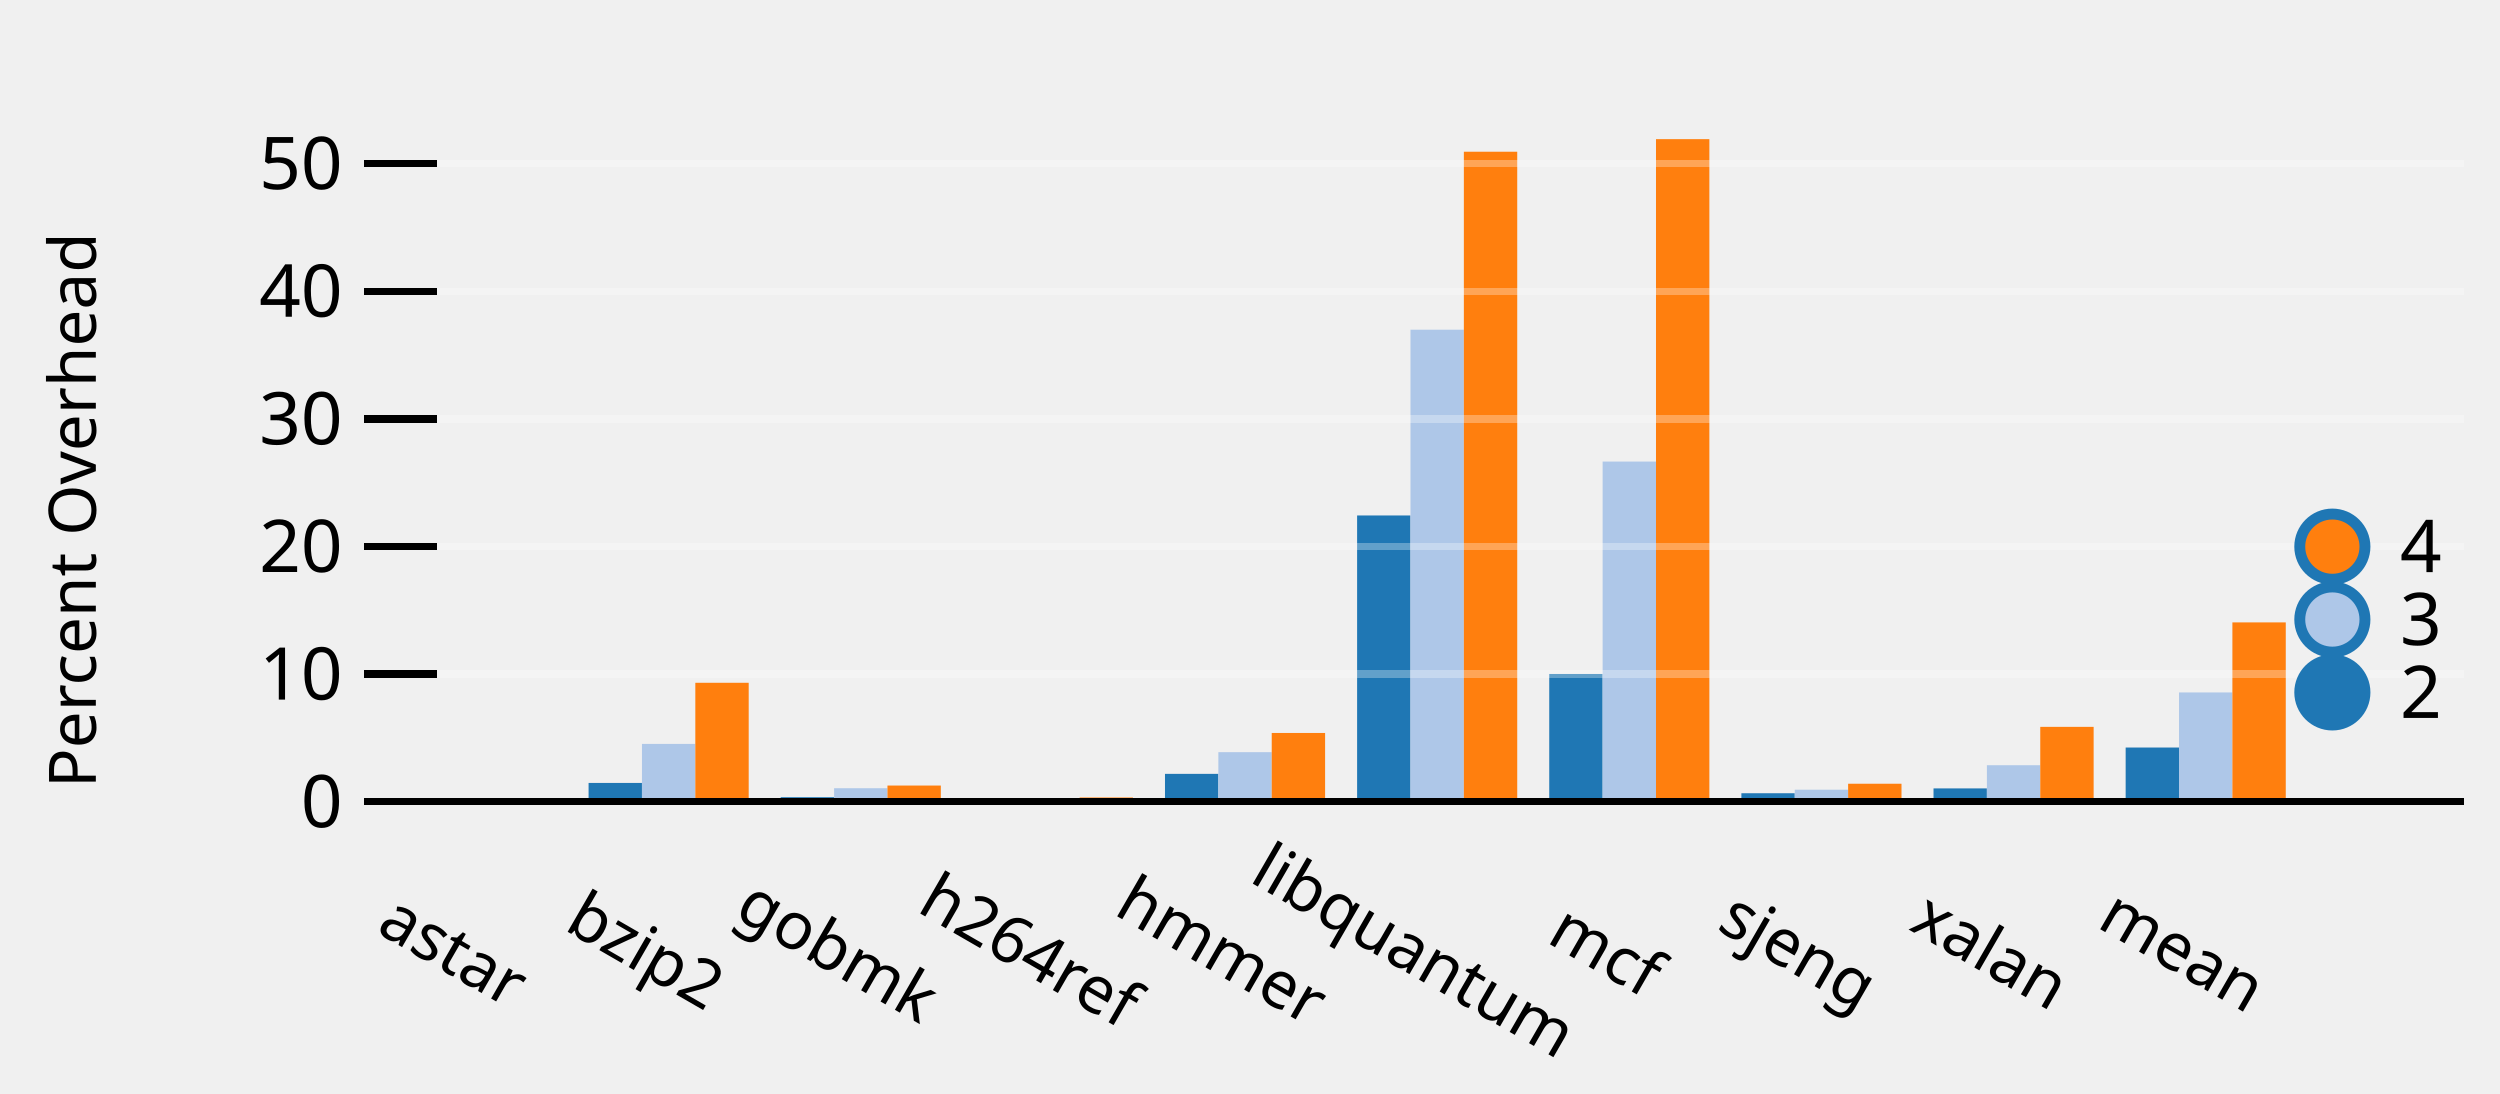
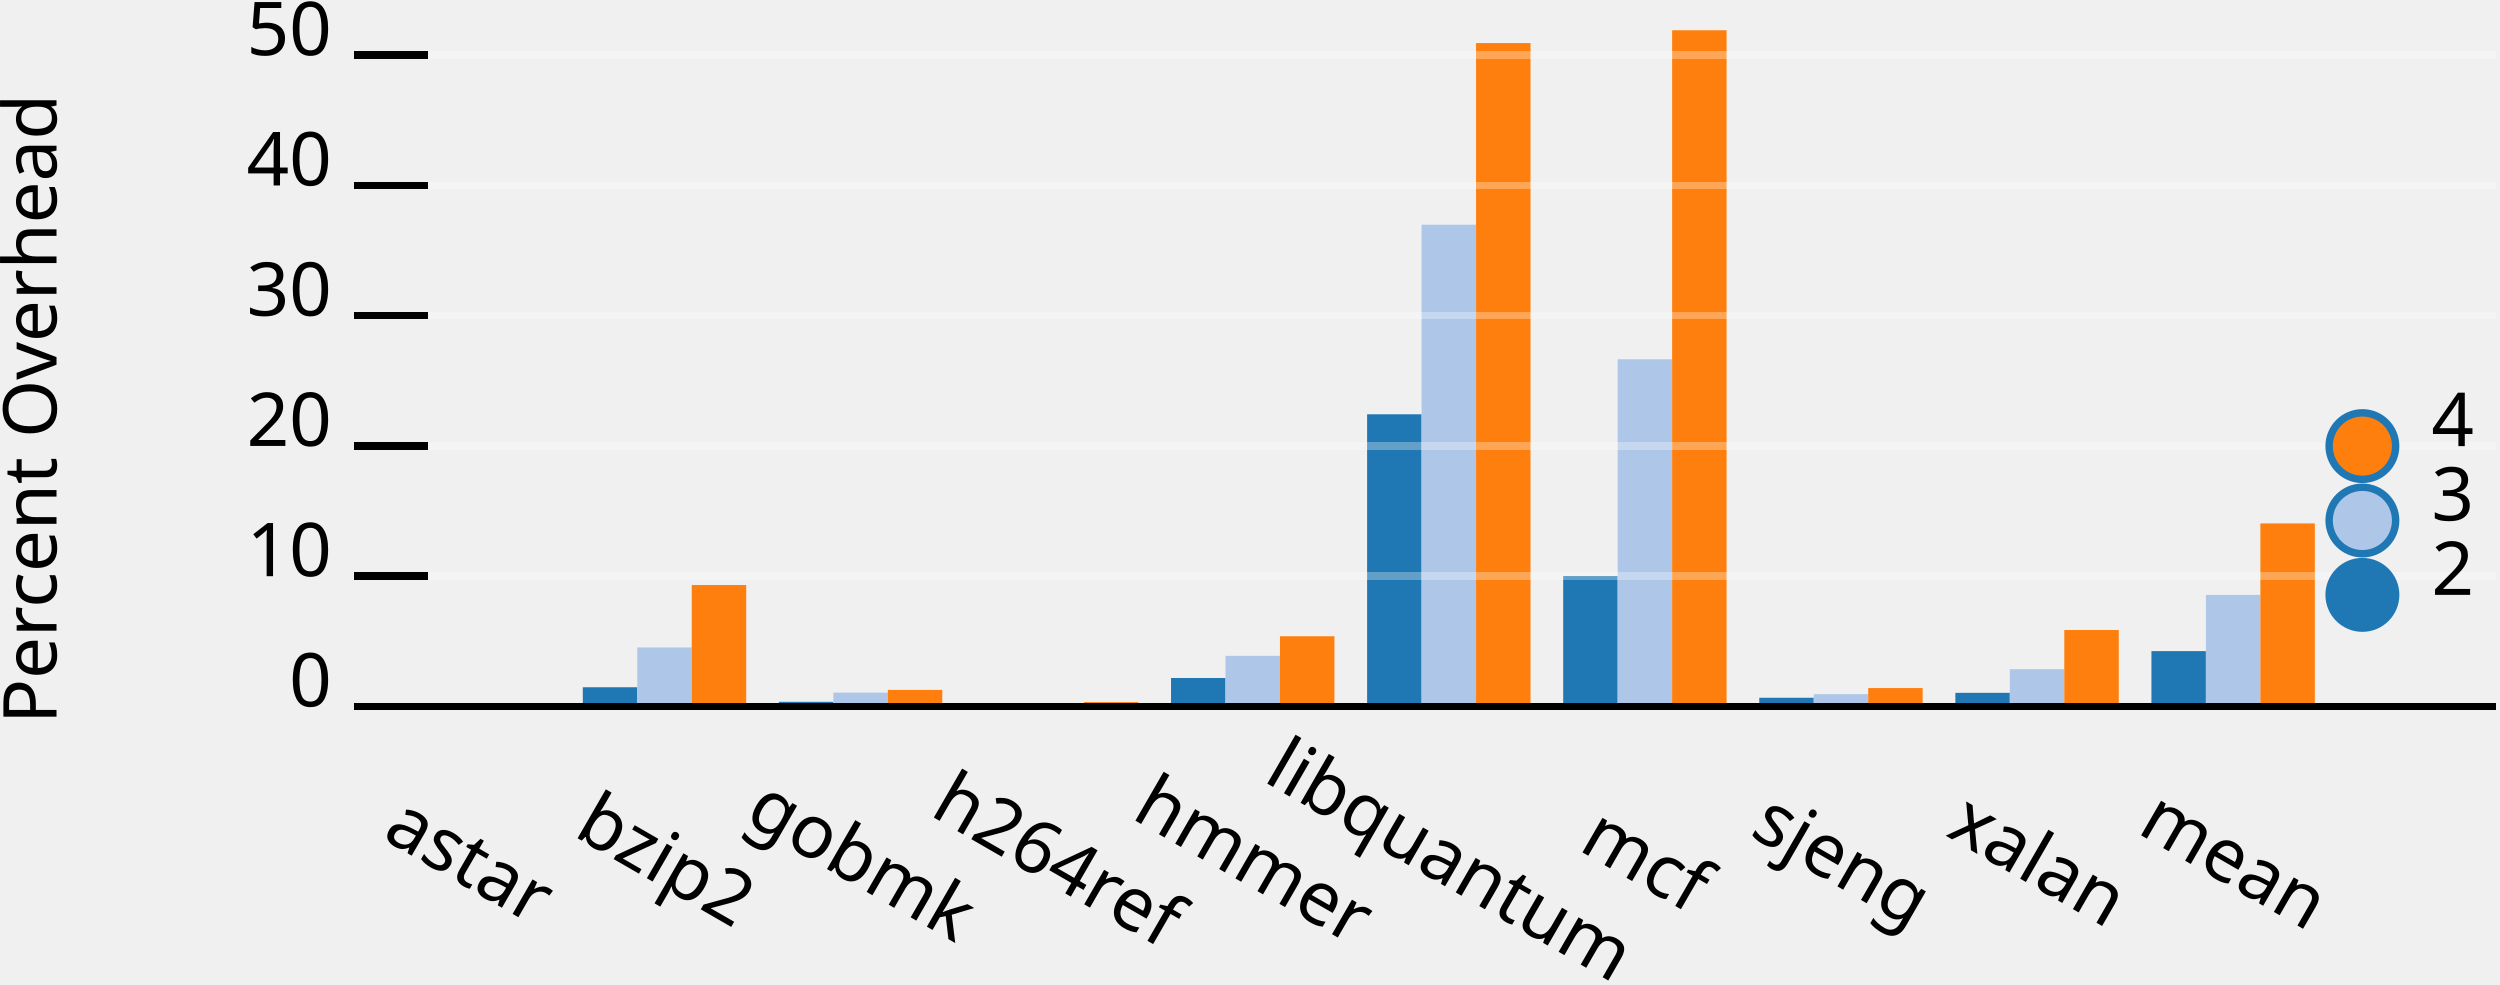
- <svg xmlns="http://www.w3.org/2000/svg" font-size="10px" font-family="sans-serif" fill="none" stroke="none" stroke-width="1.5" width="343" height="150">
-   <g transform="translate(50,10)">
-     <g transform="translate(4.393443,0)">
-       <rect y="99.97" width="7.322" height="0.03" fill="rgb(31,119,180)" />
-       <rect x="7.322" y="99.977" width="7.322" height="0.023" fill="rgb(174,199,232)" />
-       <rect x="14.645" y="99.941" width="7.322" height="0.059" fill="rgb(255,127,14)" />
+ <svg xmlns="http://www.w3.org/2000/svg" font-size="10px" width="336.098" height="132.418" id="svg2" version="1.1" style="font-size:10px;fill:none;stroke:none;font-family:sans-serif">
+   <defs id="defs190" />
+   <g transform="translate(47.59766,-5.025511)" id="g4">
+     <g transform="translate(4.393443,0)" id="g6">
+       <rect y="99.97" width="7.322" height="0.03" id="rect8" x="0" style="fill:#1f77b4" />
+       <rect x="7.322" y="99.977" width="7.322" height="0.023" id="rect10" style="fill:#aec7e8" />
+       <rect x="14.645" y="99.941" width="7.322" height="0.059" id="rect12" style="fill:#ff7f0e" />
    </g>
-     <g transform="translate(4.393443,0)">
-       <text pointer-events="none" y="3" dy=".71em" transform="translate(10.98361,115) rotate(30)" fill="rgb(0,0,0)" text-anchor="middle" style="font:9px sans-serif">astar</text>
+     <g transform="translate(4.393443,6)" id="g14">
+       <text pointer-events="none" y="3" dy="2.292067e-35" transform="matrix(0.8660254,0.5,-0.5,0.8660254,10.98361,115)" style="text-anchor:middle;fill:#000000" id="text16">astar</text>
    </g>
-     <g transform="translate(30.7541,0)">
-       <rect y="97.419" width="7.322" height="2.581" fill="rgb(31,119,180)" />
-       <rect x="7.322" y="92.065" width="7.322" height="7.935" fill="rgb(174,199,232)" />
-       <rect x="14.645" y="83.678" width="7.322" height="16.322" fill="rgb(255,127,14)" />
+     <g transform="translate(30.7541,0)" id="g18">
+       <rect y="97.419" width="7.322" height="2.581" id="rect20" x="0" style="fill:#1f77b4" />
+       <rect x="7.322" y="92.065" width="7.322" height="7.935" id="rect22" style="fill:#aec7e8" />
+       <rect x="14.645" y="83.678" width="7.322" height="16.322" id="rect24" style="fill:#ff7f0e" />
    </g>
-     <g transform="translate(30.7541,0)">
-       <text pointer-events="none" y="3" dy=".71em" transform="translate(10.98361,115) rotate(30)" fill="rgb(0,0,0)" text-anchor="middle" style="font:9px sans-serif">bzip2</text>
+     <g transform="translate(30.7541,6)" id="g26">
+       <text pointer-events="none" y="3" dy="1.4012985e-45" transform="matrix(0.8660254,0.5,-0.5,0.8660254,10.98361,115)" style="text-anchor:middle;fill:#000000" id="text28">bzip2</text>
    </g>
-     <g transform="translate(57.11475,0)">
-       <rect y="99.374" width="7.322" height="0.626" fill="rgb(31,119,180)" />
-       <rect x="7.322" y="98.143" width="7.322" height="1.857" fill="rgb(174,199,232)" />
-       <rect x="14.645" y="97.777" width="7.322" height="2.223" fill="rgb(255,127,14)" />
+     <g transform="translate(57.11475,0)" id="g30">
+       <rect y="99.374" width="7.322" height="0.626" id="rect32" x="0" style="fill:#1f77b4" />
+       <rect x="7.322" y="98.143" width="7.322" height="1.857" id="rect34" style="fill:#aec7e8" />
+       <rect x="14.645" y="97.777" width="7.322" height="2.223" id="rect36" style="fill:#ff7f0e" />
    </g>
-     <g transform="translate(57.11475,0)">
-       <text pointer-events="none" y="3" dy=".71em" transform="translate(10.98361,115) rotate(30)" fill="rgb(0,0,0)" text-anchor="middle" style="font:9px sans-serif">gobmk</text>
+     <g transform="translate(57.11475,6)" id="g38">
+       <text pointer-events="none" y="3" dy="1.4012985e-45" transform="matrix(0.8660254,0.5,-0.5,0.8660254,10.98361,115)" style="text-anchor:middle;fill:#000000" id="text40">gobmk</text>
    </g>
-     <g transform="translate(83.47541,0)">
-       <rect y="99.917" width="7.322" height="0.083" fill="rgb(31,119,180)" />
-       <rect x="7.322" y="99.737" width="7.322" height="0.263" fill="rgb(174,199,232)" />
-       <rect x="14.645" y="99.413" width="7.322" height="0.587" fill="rgb(255,127,14)" />
+     <g transform="translate(83.47541,0)" id="g42">
+       <rect y="99.917" width="7.322" height="0.083" id="rect44" x="0" style="fill:#1f77b4" />
+       <rect x="7.322" y="99.737" width="7.322" height="0.263" id="rect46" style="fill:#aec7e8" />
+       <rect x="14.645" y="99.413" width="7.322" height="0.587" id="rect48" style="fill:#ff7f0e" />
    </g>
-     <g transform="translate(83.47541,0)">
-       <text pointer-events="none" y="3" dy=".71em" transform="translate(10.98361,115) rotate(30)" fill="rgb(0,0,0)" text-anchor="middle" style="font:9px sans-serif">h264ref</text>
+     <g transform="translate(83.47541,6)" id="g50">
+       <text pointer-events="none" y="3" dy="1.4012985e-45" transform="matrix(0.8660254,0.5,-0.5,0.8660254,10.98361,115)" style="text-anchor:middle;fill:#000000" id="text52">h264ref</text>
    </g>
-     <g transform="translate(109.8361,0)">
-       <rect y="96.174" width="7.322" height="3.826" fill="rgb(31,119,180)" />
-       <rect x="7.322" y="93.198" width="7.322" height="6.802" fill="rgb(174,199,232)" />
-       <rect x="14.645" y="90.564" width="7.322" height="9.436" fill="rgb(255,127,14)" />
+     <g transform="translate(109.8361,0)" id="g54">
+       <rect y="96.174" width="7.322" height="3.826" id="rect56" x="0" style="fill:#1f77b4" />
+       <rect x="7.322" y="93.198" width="7.322" height="6.802" id="rect58" style="fill:#aec7e8" />
+       <rect x="14.645" y="90.564" width="7.322" height="9.436" id="rect60" style="fill:#ff7f0e" />
    </g>
-     <g transform="translate(109.8361,0)">
-       <text pointer-events="none" y="3" dy=".71em" transform="translate(10.98361,115) rotate(30)" fill="rgb(0,0,0)" text-anchor="middle" style="font:9px sans-serif">hmmer</text>
+     <g transform="translate(109.8361,6)" id="g62">
+       <text pointer-events="none" y="3" dy="1.4012985e-45" transform="matrix(0.8660254,0.5,-0.5,0.8660254,10.98361,115)" style="text-anchor:middle;fill:#000000" id="text64">hmmer</text>
    </g>
-     <g transform="translate(136.1967,0)">
-       <rect y="60.722" width="7.322" height="39.278" fill="rgb(31,119,180)" />
-       <rect x="7.322" y="35.234" width="7.322" height="64.766" fill="rgb(174,199,232)" />
-       <rect x="14.645" y="10.817" width="7.322" height="89.183" fill="rgb(255,127,14)" />
+     <g transform="translate(136.1967,0)" id="g66">
+       <rect y="60.722" width="7.322" height="39.278" id="rect68" x="0" style="fill:#1f77b4" />
+       <rect x="7.322" y="35.234" width="7.322" height="64.766" id="rect70" style="fill:#aec7e8" />
+       <rect x="14.645" y="10.817" width="7.322" height="89.183" id="rect72" style="fill:#ff7f0e" />
    </g>
-     <g transform="translate(136.1967,0)">
-       <text pointer-events="none" y="3" dy=".71em" transform="translate(10.98361,115) rotate(30)" fill="rgb(0,0,0)" text-anchor="middle" style="font:9px sans-serif">libquantum</text>
+     <g transform="translate(136.1967,6)" id="g74">
+       <text pointer-events="none" y="3" dy="0" transform="matrix(0.8660254,0.5,-0.5,0.8660254,10.98361,115)" style="text-anchor:middle;fill:#000000" id="text76">libquantum</text>
    </g>
-     <g transform="translate(162.5574,0)">
-       <rect y="82.469" width="7.322" height="17.531" fill="rgb(31,119,180)" />
-       <rect x="7.322" y="53.326" width="7.322" height="46.674" fill="rgb(174,199,232)" />
-       <rect x="14.645" y="9.091" width="7.322" height="90.909" fill="rgb(255,127,14)" />
+     <g transform="translate(162.5574,0)" id="g78">
+       <rect y="82.469" width="7.322" height="17.531" id="rect80" x="0" style="fill:#1f77b4" />
+       <rect x="7.322" y="53.326" width="7.322" height="46.674" id="rect82" style="fill:#aec7e8" />
+       <rect x="14.645" y="9.091" width="7.322" height="90.909" id="rect84" style="fill:#ff7f0e" />
    </g>
-     <g transform="translate(162.5574,0)">
-       <text pointer-events="none" y="3" dy=".71em" transform="translate(10.98361,115) rotate(30)" fill="rgb(0,0,0)" text-anchor="middle" style="font:9px sans-serif">mcf</text>
+     <g transform="translate(162.5574,6)" id="g86">
+       <text pointer-events="none" y="3" dy="1.4012985e-45" transform="matrix(0.8660254,0.5,-0.5,0.8660254,10.98361,115)" style="text-anchor:middle;fill:#000000" id="text88">mcf</text>
    </g>
-     <g transform="translate(188.918,0)">
-       <rect y="98.832" width="7.322" height="1.168" fill="rgb(31,119,180)" />
-       <rect x="7.322" y="98.348" width="7.322" height="1.652" fill="rgb(174,199,232)" />
-       <rect x="14.645" y="97.529" width="7.322" height="2.471" fill="rgb(255,127,14)" />
+     <g transform="translate(188.918,0)" id="g90">
+       <rect y="98.832" width="7.322" height="1.168" id="rect92" x="0" style="fill:#1f77b4" />
+       <rect x="7.322" y="98.348" width="7.322" height="1.652" id="rect94" style="fill:#aec7e8" />
+       <rect x="14.645" y="97.529" width="7.322" height="2.471" id="rect96" style="fill:#ff7f0e" />
    </g>
-     <g transform="translate(188.918,0)">
-       <text pointer-events="none" y="3" dy=".71em" transform="translate(10.98361,115) rotate(30)" fill="rgb(0,0,0)" text-anchor="middle" style="font:9px sans-serif">sjeng</text>
+     <g transform="translate(188.918,6)" id="g98">
+       <text pointer-events="none" y="3" dy="1.4012985e-45" transform="matrix(0.8660254,0.5,-0.5,0.8660254,10.98361,115)" style="text-anchor:middle;fill:#000000" id="text100">sjeng</text>
    </g>
-     <g transform="translate(215.2787,0)">
-       <rect y="98.169" width="7.322" height="1.831" fill="rgb(31,119,180)" />
-       <rect x="7.322" y="94.988" width="7.322" height="5.012" fill="rgb(174,199,232)" />
-       <rect x="14.645" y="89.725" width="7.322" height="10.275" fill="rgb(255,127,14)" />
+     <g transform="translate(215.2787,0)" id="g102">
+       <rect y="98.169" width="7.322" height="1.831" id="rect104" x="0" style="fill:#1f77b4" />
+       <rect x="7.322" y="94.988" width="7.322" height="5.012" id="rect106" style="fill:#aec7e8" />
+       <rect x="14.645" y="89.725" width="7.322" height="10.275" id="rect108" style="fill:#ff7f0e" />
    </g>
-     <g transform="translate(215.2787,0)">
-       <text pointer-events="none" y="3" dy=".71em" transform="translate(10.98361,115) rotate(30)" fill="rgb(0,0,0)" text-anchor="middle" style="font:9px sans-serif">xalan</text>
+     <g transform="translate(215.2787,6)" id="g110">
+       <text pointer-events="none" y="3" dy="1.4012985e-45" transform="matrix(0.8660254,0.5,-0.5,0.8660254,10.98361,115)" style="text-anchor:middle;fill:#000000" id="text112">xalan</text>
    </g>
-     <g transform="translate(241.6393,0)">
-       <rect y="92.561" width="7.322" height="7.439" fill="rgb(31,119,180)" />
-       <rect x="7.322" y="85.002" width="7.322" height="14.998" fill="rgb(174,199,232)" />
-       <rect x="14.645" y="75.393" width="7.322" height="24.607" fill="rgb(255,127,14)" />
+     <g transform="translate(241.6393,0)" id="g114">
+       <rect y="92.561" width="7.322" height="7.439" id="rect116" x="0" style="fill:#1f77b4" />
+       <rect x="7.322" y="85.002" width="7.322" height="14.998" id="rect118" style="fill:#aec7e8" />
+       <rect x="14.645" y="75.393" width="7.322" height="24.607" id="rect120" style="fill:#ff7f0e" />
    </g>
-     <g transform="translate(241.6393,0)">
-       <text pointer-events="none" y="3" dy=".71em" transform="translate(10.98361,115) rotate(30)" fill="rgb(0,0,0)" text-anchor="middle" style="font:9px sans-serif">mean</text>
+     <g transform="translate(241.6393,6)" id="g122">
+       <text pointer-events="none" y="3" dy="1.4012985e-45" transform="matrix(0.8660254,0.5,-0.5,0.8660254,10.98361,115)" style="text-anchor:middle;fill:#000000" id="text124">mean</text>
    </g>
  </g>
-   <g transform="translate(50,10)">
-     <text pointer-events="none" dy=".35em" transform="translate(-40,60.0) rotate(-90.0)" fill="rgb(0,0,0)" text-anchor="middle" style="font:9px sans-serif">Percent Overhead</text>
+   <g transform="translate(47.59766,-5.025511)" id="g126">
+     <text pointer-events="none" dy="0" transform="matrix(0,-1,1,0,-40,60)" style="text-anchor:middle;fill:#000000" id="text128">Percent Overhead</text>
  </g>
-   <g transform="translate(50,10)">
-     <line shape-rendering="crispEdges" x1="0" y1="100.0" x2="288" y2="100.0" stroke="rgb(0,0,0)" stroke-width="1" />
-     <line shape-rendering="crispEdges" x1="0" y1="82.489" x2="288" y2="82.489" stroke="rgb(255,255,255)" stroke-opacity="0.3" stroke-width="1" />
-     <line shape-rendering="crispEdges" x1="0" y1="64.979" x2="288" y2="64.979" stroke="rgb(255,255,255)" stroke-opacity="0.3" stroke-width="1" />
-     <line shape-rendering="crispEdges" x1="0" y1="47.468" x2="288" y2="47.468" stroke="rgb(255,255,255)" stroke-opacity="0.3" stroke-width="1" />
-     <line shape-rendering="crispEdges" x1="0" y1="29.958" x2="288" y2="29.958" stroke="rgb(255,255,255)" stroke-opacity="0.3" stroke-width="1" />
-     <line shape-rendering="crispEdges" x1="0" y1="12.447" x2="288" y2="12.447" stroke="rgb(255,255,255)" stroke-opacity="0.3" stroke-width="1" />
+   <g transform="translate(47.59766,-5.025511)" id="g130">
+     <line shape-rendering="crispEdges" x1="0" y1="100" x2="288" y2="100" id="line132" style="stroke:#000000;stroke-width:1" />
+     <line shape-rendering="crispEdges" x1="0" y1="82.489" x2="288" y2="82.489" id="line134" style="stroke:#ffffff;stroke-width:1;stroke-opacity:0.3" />
+     <line shape-rendering="crispEdges" x1="0" y1="64.979" x2="288" y2="64.979" id="line136" style="stroke:#ffffff;stroke-width:1;stroke-opacity:0.3" />
+     <line shape-rendering="crispEdges" x1="0" y1="47.468" x2="288" y2="47.468" id="line138" style="stroke:#ffffff;stroke-width:1;stroke-opacity:0.3" />
+     <line shape-rendering="crispEdges" x1="0" y1="29.958" x2="288" y2="29.958" id="line140" style="stroke:#ffffff;stroke-width:1;stroke-opacity:0.3" />
+     <line shape-rendering="crispEdges" x1="0" y1="12.447" x2="288" y2="12.447" id="line142" style="stroke:#ffffff;stroke-width:1;stroke-opacity:0.3" />
  </g>
-   <g transform="translate(50,10)">
-     <line shape-rendering="crispEdges" x1="0" y1="100.0" x2="10" y2="100.0" stroke="rgb(0,0,0)" stroke-width="1" />
-     <line shape-rendering="crispEdges" x1="0" y1="82.489" x2="10" y2="82.489" stroke="rgb(0,0,0)" stroke-width="1" />
-     <line shape-rendering="crispEdges" x1="0" y1="64.979" x2="10" y2="64.979" stroke="rgb(0,0,0)" stroke-width="1" />
-     <line shape-rendering="crispEdges" x1="0" y1="47.468" x2="10" y2="47.468" stroke="rgb(0,0,0)" stroke-width="1" />
-     <line shape-rendering="crispEdges" x1="0" y1="29.958" x2="10" y2="29.958" stroke="rgb(0,0,0)" stroke-width="1" />
-     <line shape-rendering="crispEdges" x1="0" y1="12.447" x2="10" y2="12.447" stroke="rgb(0,0,0)" stroke-width="1" />
+   <g transform="translate(47.59766,-5.025511)" id="g144">
+     <line shape-rendering="crispEdges" x1="0" y1="100" x2="10" y2="100" id="line146" style="stroke:#000000;stroke-width:1" />
+     <line shape-rendering="crispEdges" x1="0" y1="82.489" x2="10" y2="82.489" id="line148" style="stroke:#000000;stroke-width:1" />
+     <line shape-rendering="crispEdges" x1="0" y1="64.979" x2="10" y2="64.979" id="line150" style="stroke:#000000;stroke-width:1" />
+     <line shape-rendering="crispEdges" x1="0" y1="47.468" x2="10" y2="47.468" id="line152" style="stroke:#000000;stroke-width:1" />
+     <line shape-rendering="crispEdges" x1="0" y1="29.958" x2="10" y2="29.958" id="line154" style="stroke:#000000;stroke-width:1" />
+     <line shape-rendering="crispEdges" x1="0" y1="12.447" x2="10" y2="12.447" id="line156" style="stroke:#000000;stroke-width:1" />
  </g>
-   <g transform="translate(50,10)">
-     <text pointer-events="none" x="-3" dy=".35em" transform="translate(0,100.0)" fill="rgb(0,0,0)" text-anchor="end">0</text>
-     <text pointer-events="none" x="-3" dy=".35em" transform="translate(0,82.48948)" fill="rgb(0,0,0)" text-anchor="end">10</text>
-     <text pointer-events="none" x="-3" dy=".35em" transform="translate(0,64.97895)" fill="rgb(0,0,0)" text-anchor="end">20</text>
-     <text pointer-events="none" x="-3" dy=".35em" transform="translate(0,47.46843)" fill="rgb(0,0,0)" text-anchor="end">30</text>
-     <text pointer-events="none" x="-3" dy=".35em" transform="translate(0,29.95791)" fill="rgb(0,0,0)" text-anchor="end">40</text>
-     <text pointer-events="none" x="-3" dy=".35em" transform="translate(0,12.44739)" fill="rgb(0,0,0)" text-anchor="end">50</text>
+   <g transform="translate(47.59766,-5.025511)" id="g158">
+     <text pointer-events="none" x="-3" dy="0" transform="translate(0,100)" id="text160" style="text-anchor:end;fill:#000000">0</text>
+     <text pointer-events="none" x="-3" dy="0" transform="translate(0,82.48948)" id="text162" style="text-anchor:end;fill:#000000">10</text>
+     <text pointer-events="none" x="-3" dy="0" transform="translate(0,64.97895)" id="text164" style="text-anchor:end;fill:#000000">20</text>
+     <text pointer-events="none" x="-3" dy="0" transform="translate(0,47.46843)" id="text166" style="text-anchor:end;fill:#000000">30</text>
+     <text pointer-events="none" x="-3" dy="0" transform="translate(0,29.95791)" id="text168" style="text-anchor:end;fill:#000000">40</text>
+     <text pointer-events="none" x="-3" dy="0" transform="translate(0,12.44739)" id="text170" style="text-anchor:end;fill:#000000">50</text>
  </g>
-   <g transform="translate(50,10)">
-     <circle fill="rgb(31,119,180)" stroke="rgb(31,119,180)" cx="270" cy="85" r="4.472" />
-     <circle fill="rgb(174,199,232)" stroke="rgb(31,119,180)" cx="270" cy="75" r="4.472" />
-     <circle fill="rgb(255,127,14)" stroke="rgb(31,119,180)" cx="270" cy="65" r="4.472" />
+   <g transform="translate(47.59766,-5.025511)" id="g172">
+     <circle cx="270" cy="85" r="4.472" id="circle174" style="fill:#1f77b4;stroke:#1f77b4" d="m 274.472,85 c 0,2.47 -2.002,4.472 -4.472,4.472 -2.47,0 -4.472,-2.002 -4.472,-4.472 0,-2.47 2.002,-4.472 4.472,-4.472 2.47,0 4.472,2.002 4.472,4.472 z" />
+     <circle cx="270" cy="75" r="4.472" id="circle176" style="fill:#aec7e8;stroke:#1f77b4" d="m 274.472,75 c 0,2.47 -2.002,4.472 -4.472,4.472 -2.47,0 -4.472,-2.002 -4.472,-4.472 0,-2.47 2.002,-4.472 4.472,-4.472 2.47,0 4.472,2.002 4.472,4.472 z" />
+     <circle cx="270" cy="65" r="4.472" id="circle178" style="fill:#ff7f0e;stroke:#1f77b4" d="m 274.472,65 c 0,2.47 -2.002,4.472 -4.472,4.472 -2.47,0 -4.472,-2.002 -4.472,-4.472 0,-2.47 2.002,-4.472 4.472,-4.472 2.47,0 4.472,2.002 4.472,4.472 z" />
  </g>
-   <g transform="translate(50,10)">
-     <text pointer-events="none" x="-3" dy=".35em" transform="translate(288,85)" fill="rgb(0,0,0)" text-anchor="end">2</text>
-     <text pointer-events="none" x="-3" dy=".35em" transform="translate(288,75)" fill="rgb(0,0,0)" text-anchor="end">3</text>
-     <text pointer-events="none" x="-3" dy=".35em" transform="translate(288,65)" fill="rgb(0,0,0)" text-anchor="end">4</text>
+   <g transform="translate(47.59766,-5.025511)" id="g180">
+     <text pointer-events="none" x="-3" dy="0" transform="translate(288,85)" id="text182" style="text-anchor:end;fill:#000000">2</text>
+     <text pointer-events="none" x="-3" dy="0" transform="translate(288,75)" id="text184" style="text-anchor:end;fill:#000000">3</text>
+     <text pointer-events="none" x="-3" dy="0" transform="translate(288,65)" id="text186" style="text-anchor:end;fill:#000000">4</text>
  </g>
</svg>
